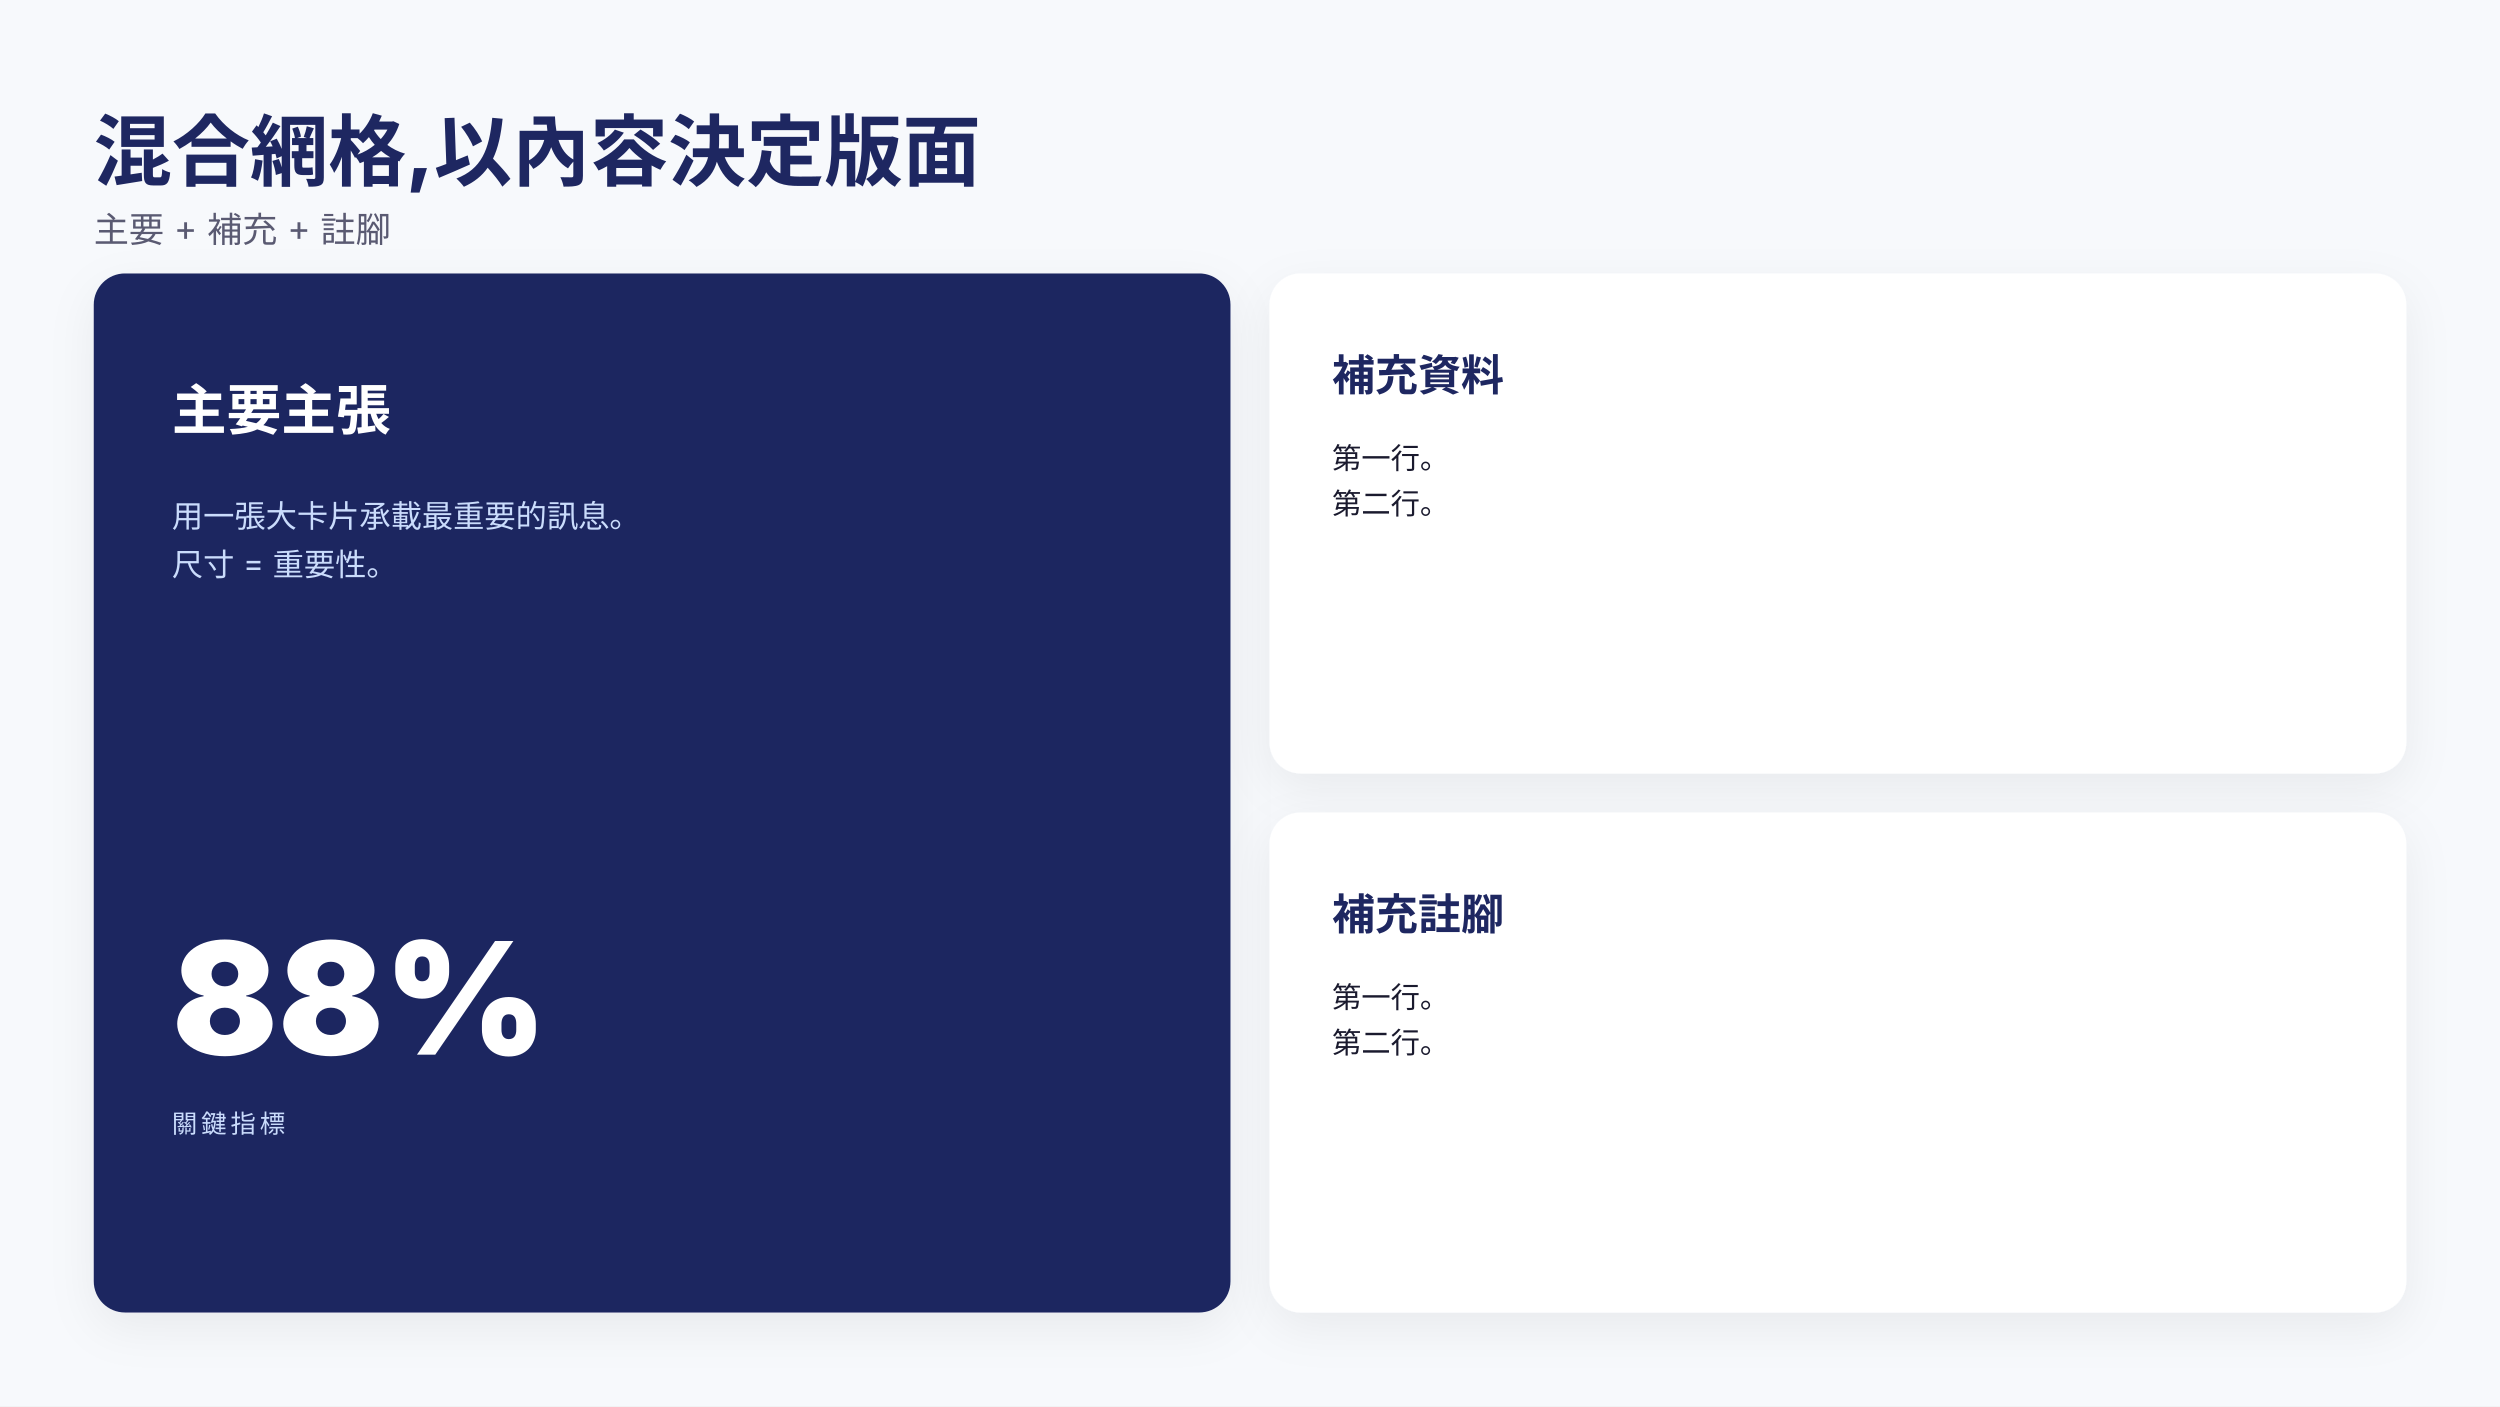
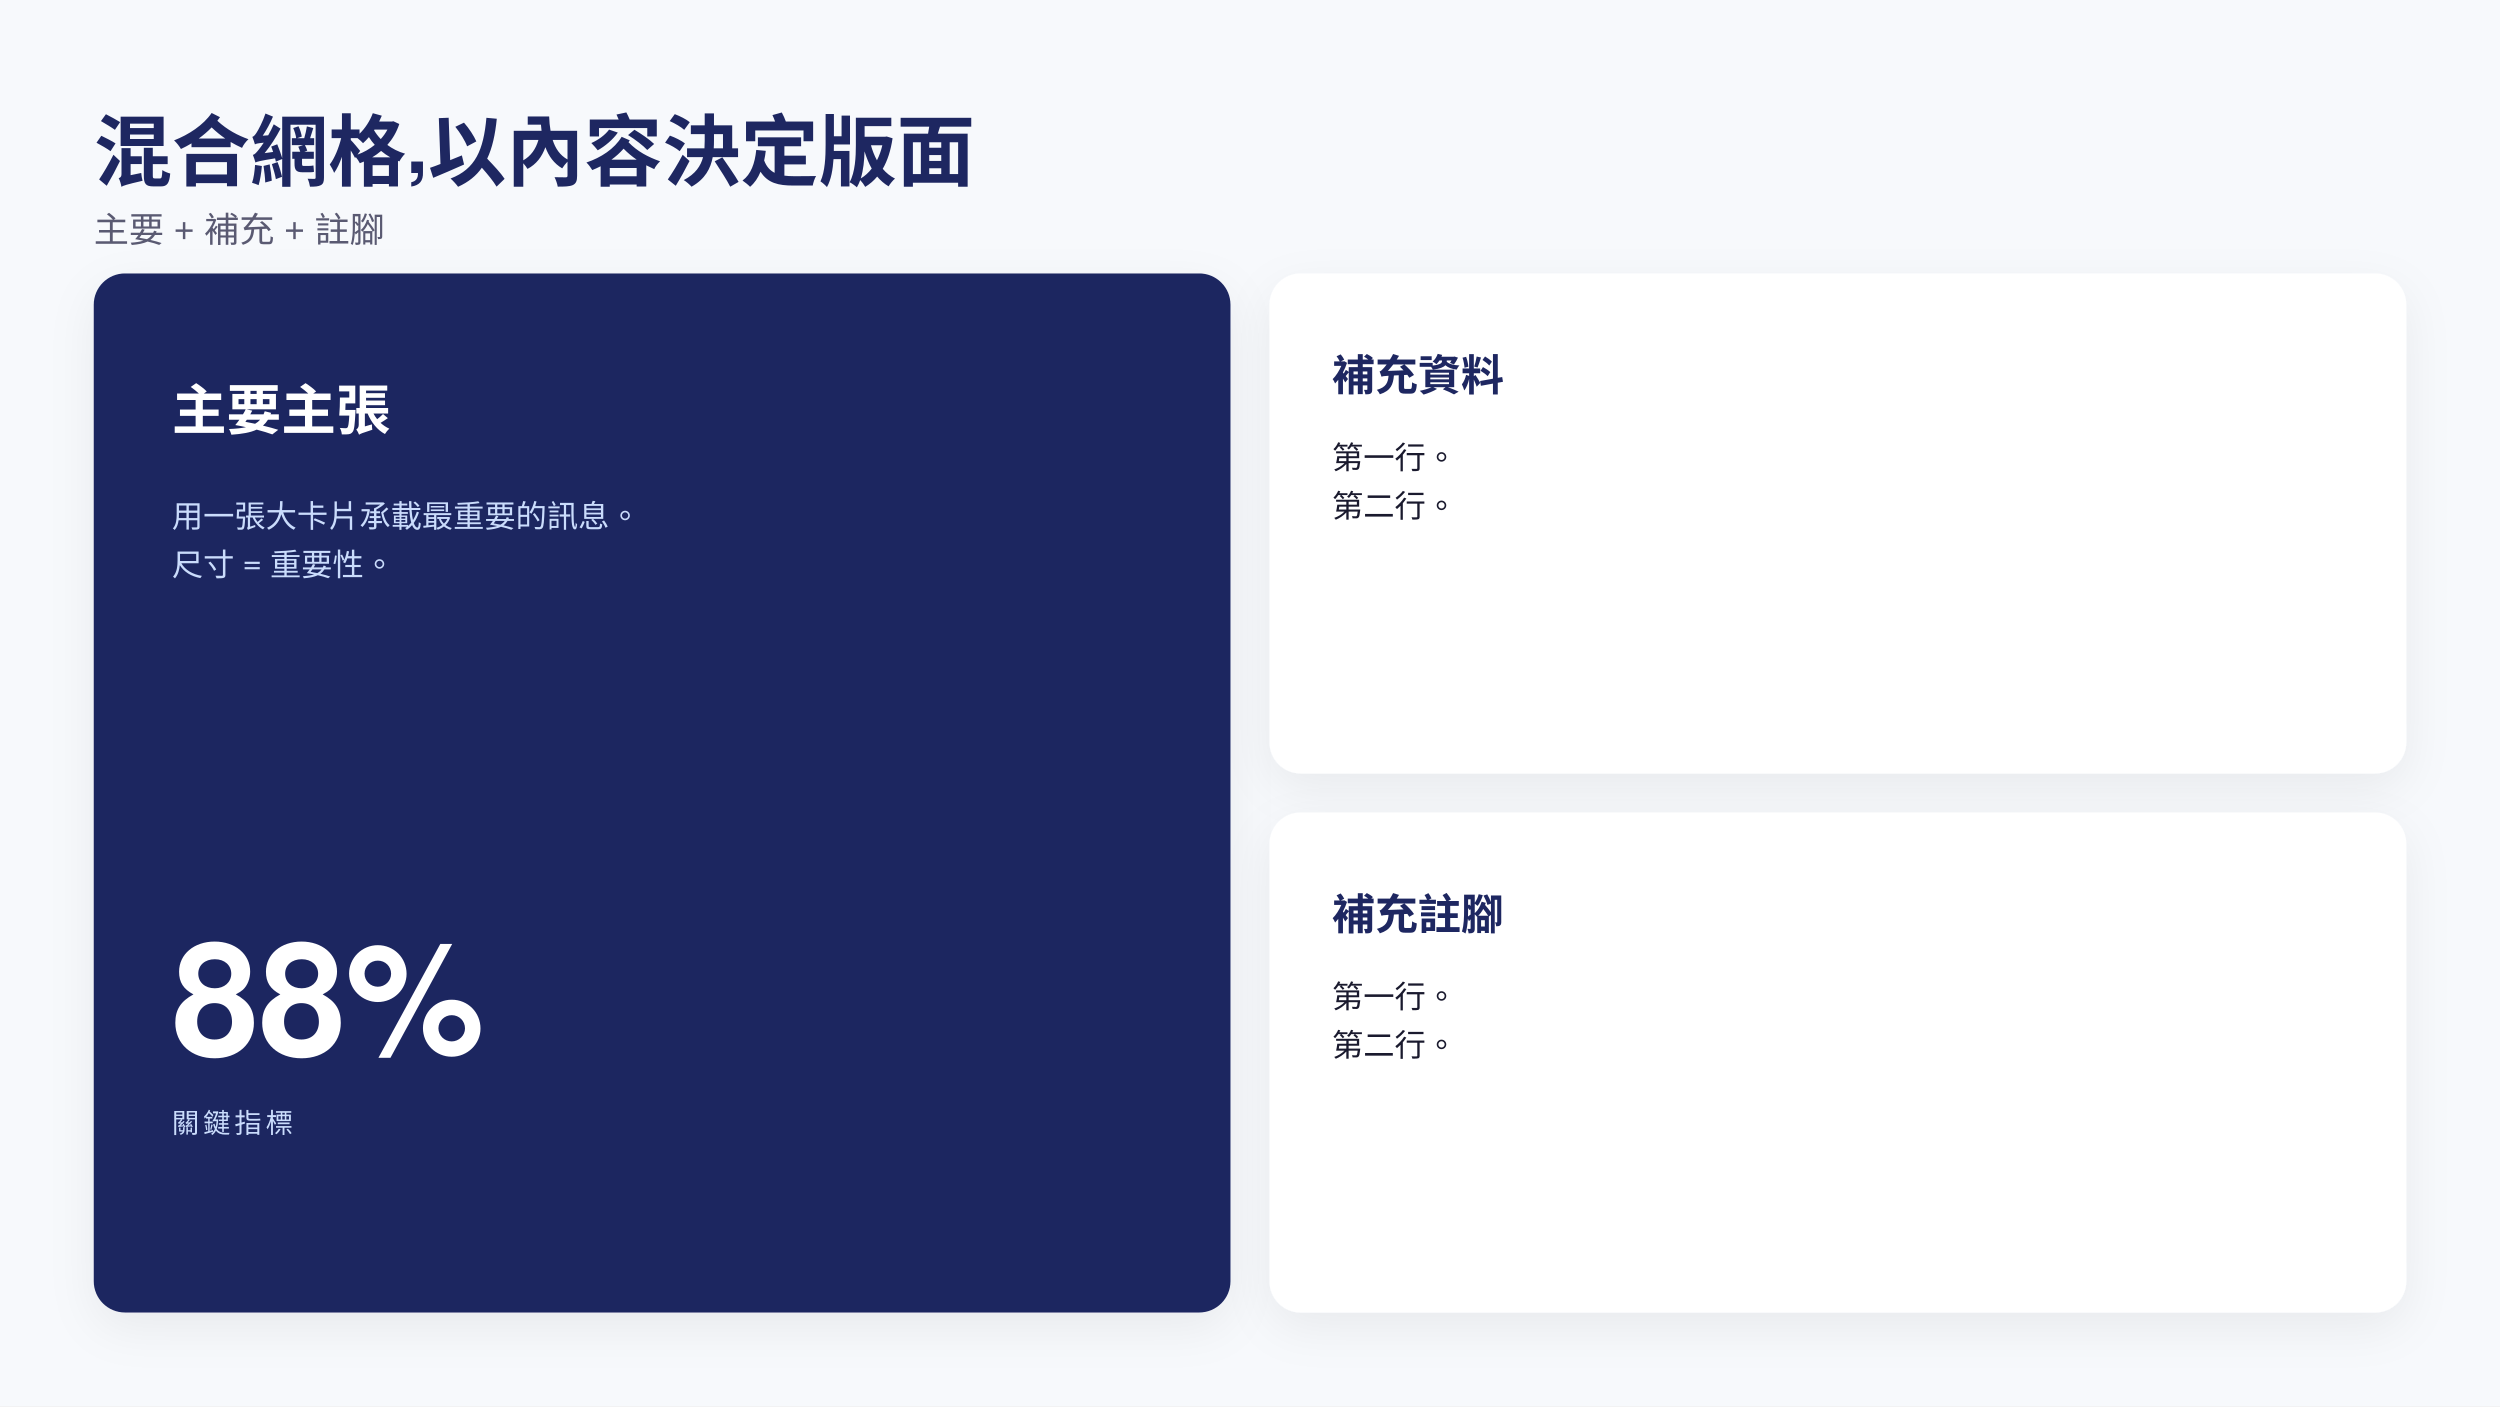
- <svg xmlns="http://www.w3.org/2000/svg" viewBox="0 0 1280 720" width="1280" height="720" font-family="'Noto Sans TC', 'PingFang TC', 'Microsoft JhengHei', Inter, system-ui, sans-serif">
+ <svg xmlns="http://www.w3.org/2000/svg" viewBox="0 0 1280 720" width="1280" height="720" font-family="Helvetica, 'Helvetica Neue', Arial, 'PingFang TC', 'Microsoft JhengHei', 'Hiragino Sans', 'Noto Sans CJK TC', 'Noto Sans TC', sans-serif">
  <defs>
    <filter id="cardShadow" x="-20%" y="-20%" width="140%" height="140%">
      <feGaussianBlur in="SourceAlpha" stdDeviation="12" />
      <feOffset dx="0" dy="8" result="offsetblur" />
      <feComponentTransfer>
        <feFuncA type="linear" slope="0.06" />
      </feComponentTransfer>
      <feMerge>
        <feMergeNode />
        <feMergeNode in="SourceGraphic" />
      </feMerge>
    </filter>
  </defs>
  <rect width="1280" height="720" fill="#F7F9FC" />
  <text x="48" y="92" font-size="40" font-weight="800" fill="#1E2761">混合網格,以內容決定版面</text>
  <text x="48" y="124" font-size="18" fill="#5A5A72">主要 + 補充 + 註腳</text>
  <rect x="48" y="140" width="582" height="532" rx="16" ry="16" fill="#1E2761" filter="url(#cardShadow)" />
  <text x="88" y="220" font-size="28" font-weight="800" fill="#FFFFFF">主要主張</text>
  <text x="88" y="270" font-size="16" fill="#CADCFC">
    <tspan x="88" dy="0">用一張大卡片承載最重要的訊息。</tspan>
    <tspan x="88" dy="1.55em">尺寸 = 重要性。</tspan>
  </text>
  <text x="88" y="540" font-size="80" font-weight="900" fill="#FFFFFF">88%</text>
-   <text x="88" y="580" font-size="13" fill="#CADCFC" letter-spacing="2">關鍵指標</text>
+   <text x="88" y="580" font-size="14" fill="#CADCFC" letter-spacing="2">關鍵指標</text>
  <rect x="650" y="140" width="582" height="256" rx="16" ry="16" fill="#FFFFFF" filter="url(#cardShadow)" />
  <text x="682" y="200" font-size="22" font-weight="700" fill="#1E2761">補充資料</text>
-   <text x="682" y="240" font-size="15" fill="#1A1A2E">
+   <text x="682" y="240" font-size="16" fill="#1A1A2E">
    <tspan x="682" dy="0">第一行。</tspan>
    <tspan x="682" dy="1.55em">第二行。</tspan>
  </text>
  <rect x="650" y="416" width="582" height="256" rx="16" ry="16" fill="#FFFFFF" filter="url(#cardShadow)" />
  <text x="682" y="476" font-size="22" font-weight="700" fill="#1E2761">補充註腳</text>
-   <text x="682" y="516" font-size="15" fill="#1A1A2E">
+   <text x="682" y="516" font-size="16" fill="#1A1A2E">
    <tspan x="682" dy="0">第一行。</tspan>
    <tspan x="682" dy="1.55em">第二行。</tspan>
  </text>
</svg>
